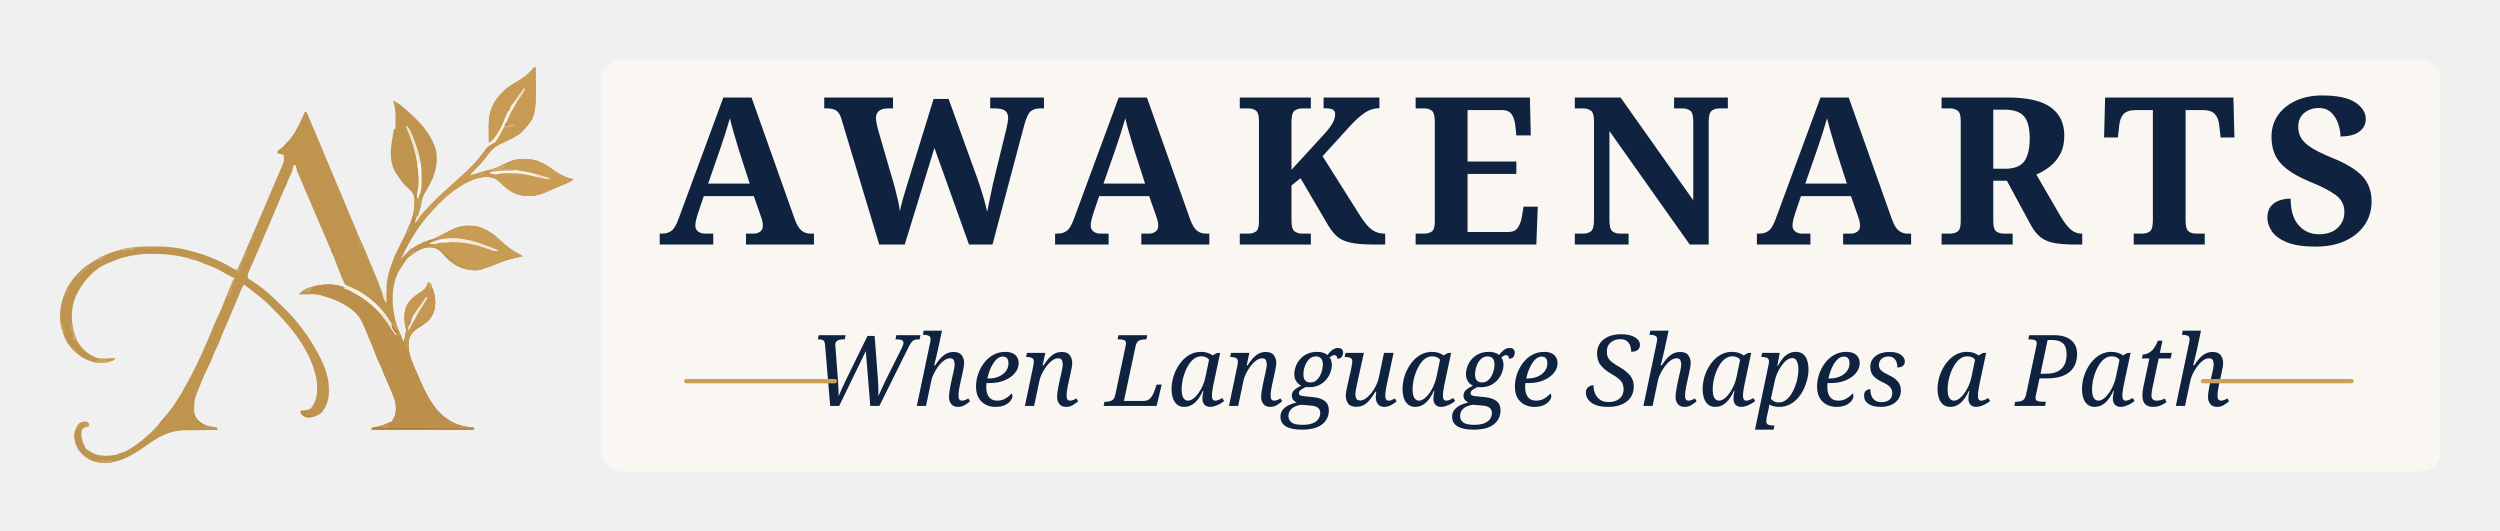
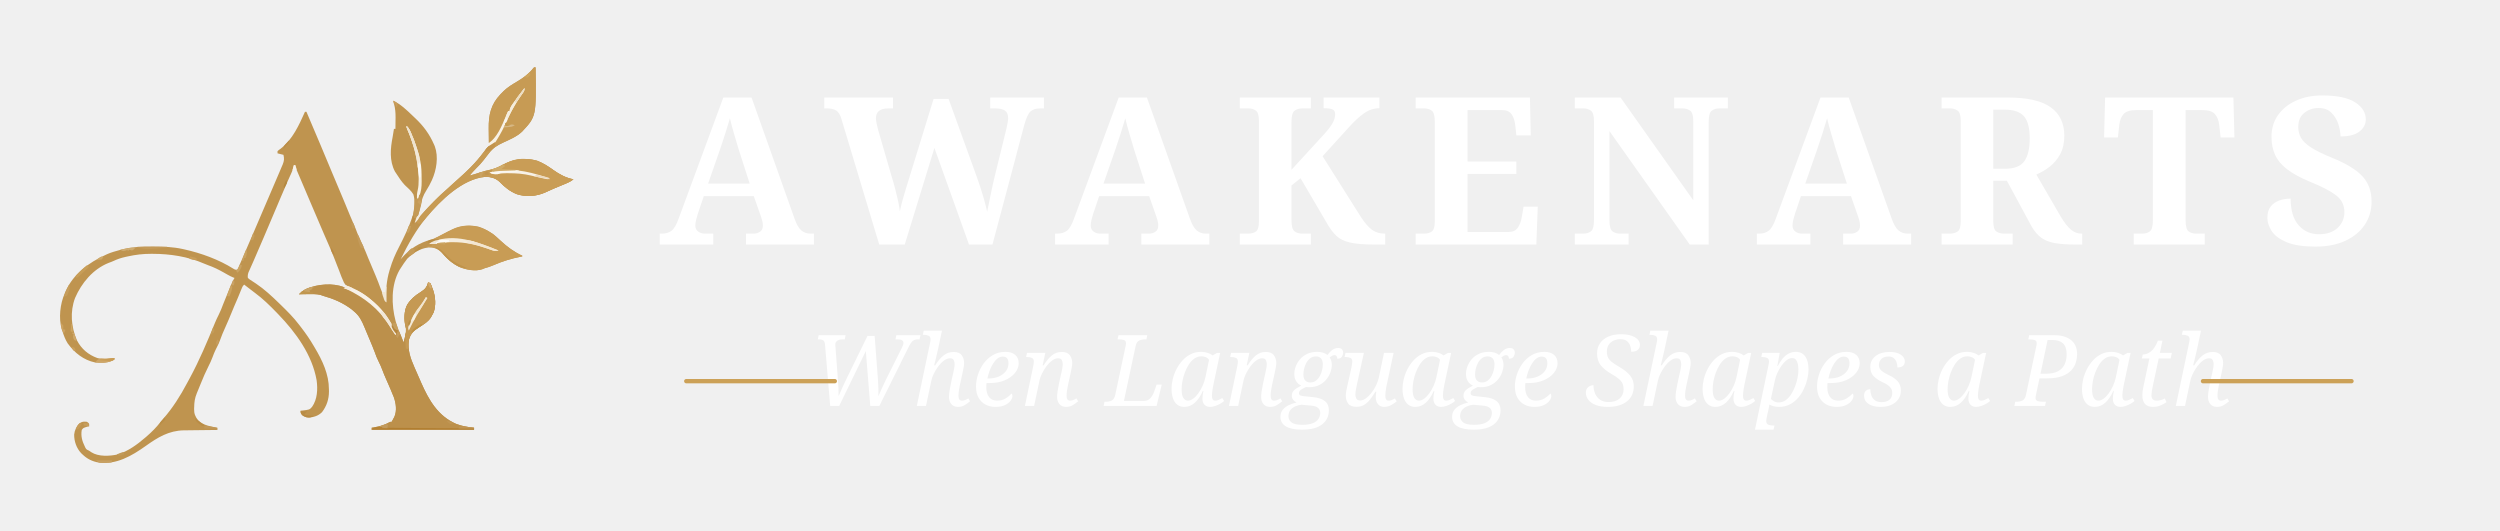
<svg xmlns="http://www.w3.org/2000/svg" viewBox="-139.6 773 1262.6 268">
-   <rect width="929" height="208" x="164" y="803" fill="#faf7f2" rx="10" />
  <path fill="#bf944f" d="M130.147 807h.75c.367 24.776.367 24.776-6.86 32.514-2.702 2.512-6.102 3.92-9.41 5.445-3.137 1.453-5.196 2.739-7.326 5.486q-1.017 1.313-2.037 2.622l-.538.694a39 39 0 0 1-3.845 4.243c-1.182 1.157-2.246 2.418-3.318 3.677a39 39 0 0 0 3.03-.863l.882-.286.934-.302c2.089-.676 4.135-1.276 6.296-1.685 1.928-.409 3.45-1.13 5.15-2.084 5.641-3.15 11.426-4.002 17.72-2.335 3.025 1.113 5.712 2.887 8.31 4.77 3.014 2.169 6.436 3.996 10.112 4.658-1.143.933-2.268 1.505-3.63 2.069l-1.26.527-1.313.54-3.812 1.588a130 130 0 0 0-4.408 1.99c-4.486 1.934-9.512 2.283-14.158.777-3.437-1.386-6.105-3.504-8.64-6.165-2.123-2.017-4.542-2.594-7.387-2.552-11.391 1.076-22.427 11.826-29.428 20.169-5.432 6.653-9.477 13.813-13.23 21.506.196-.235.392-.47.593-.714 3.983-4.631 8.883-7.73 14.787-9.281 2.442-.685 4.516-1.87 6.718-3.113 5.544-3.097 10.608-4.742 17.002-3.498 4.524 1.37 8.091 4.016 11.462 7.243 3.226 3.012 6.828 5.672 10.862 7.49v.375l-.626.119a66 66 0 0 0-14.085 4.38c-1.44.626-2.872 1.086-4.39 1.494l-.935.414c-3.658 1.307-8.469.303-11.932-1.162-3.384-1.73-6.235-4.316-8.647-7.22-1.334-1.478-2.92-2.424-4.929-2.608-4.999-.123-8.922 2.316-12.508 5.707-1.237 1.55-2.306 3.198-3.371 4.869l-.566.873c-4.342 7.602-4.124 17.674-1.948 25.875 1.07 3.662 2.525 7.196 4.012 10.705 1.513-5.992 1.513-5.992.935-8.215-.778-3.238-.718-7.963.938-10.886 1.744-2.742 3.872-4.527 6.6-6.233 2.244-1.448 3.242-2.38 3.886-5.003l1.124.374c.506 1.05.506 1.05.983 2.364l.483 1.307c1.152 3.395 1.46 7.698.196 11.123-.432.87-.432.87-.913 1.686l-.446.816c-1.443 2.21-3.377 3.366-5.57 4.731-2.84 1.8-4.817 3.375-5.594 6.812-.565 5.033.809 9.01 2.809 13.554l.607 1.394q.614 1.407 1.235 2.813.807 1.829 1.603 3.66c3.856 8.767 8.43 16.787 17.588 20.794 2.97 1.143 5.955 1.716 9.116 1.98v1.123H48.125v-1.123l1.098-.18c2.752-.483 5.11-1.05 7.57-2.447.695-.37.695-.37 1.444-.37l.305-.608c.32-.642.664-1.272 1.022-1.894 1.358-3.093.82-6.846-.273-9.95q-.512-1.271-1.053-2.529l-.476-1.18a121 121 0 0 0-2.333-5.35 66 66 0 0 1-1.873-4.542c-.562-1.491-1.163-2.915-1.896-4.33-.814-1.572-1.426-3.162-2.008-4.832a66 66 0 0 0-1.227-3.113q-.827-1.964-1.644-3.933a409 409 0 0 0-1.622-3.858q-.335-.792-.663-1.59c-1.32-3.206-2.596-5.868-5.36-8.096l-1.09-.937c-4.538-3.446-9.224-5.397-14.64-6.928l-1.185-.423c-2.096-.476-4.14-.404-6.282-.373l-1.317.01q-1.6.015-3.2.037c1.019-1.047 1.895-1.803 3.206-2.457l.868-.447c5.548-2.215 12.97-2.901 18.631-.677.942.407 1.85.863 2.762 1.334l1.645.794c3.11 1.54 5.872 3.248 8.468 5.573q.448.384.913.778c5.105 4.435 8.872 9.448 12.195 15.327-1.893-4.432-4.095-8.23-7.116-11.985l-.744-.954c-3.206-3.87-8.612-8.432-13.483-9.861-2.162-.727-3.562-1.382-4.678-3.386-.916-1.904-1.64-3.88-2.373-5.86q-.43-1.1-.865-2.197a584 584 0 0 1-1.747-4.469c-1.047-2.69-2.19-5.334-3.353-7.975a855 855 0 0 1-1.815-4.17l-.384-.886c-1.918-4.428-3.804-8.869-5.693-13.309l-.541-1.27q-1.301-3.054-2.599-6.11a1790 1790 0 0 0-1.931-4.535l-1.441-3.377-.547-1.273-.497-1.17-.443-1.034c-.311-.823-.311-.823-.311-1.572h-.75l-.14.824c-.23 1.032-.553 1.883-.988 2.845l-.476 1.066-.526 1.164-1.145 2.576-.304.684a483 483 0 0 0-3.256 7.578l-1.327 3.136-.36.854a5750 5750 0 0 1-4.978 11.716l-1.693 3.982a929 929 0 0 1-5.152 11.941 478 478 0 0 1-1.582 3.558l-.531 1.202-.452 1.007c-.34 1.008-.436 1.74-.31 2.796.88.775.88.775 2.106 1.544q.678.442 1.352.888l.71.466c4.21 2.838 7.93 6.306 11.562 9.836l.85.825c3.281 3.2 6.496 6.375 9.262 10.036l1.093 1.41c2.337 3.039 4.477 6.128 6.398 9.451l.441.74c3.864 6.476 7.194 13.483 7.166 21.147l.019.996c.003 3.904-1.14 7.33-3.506 10.45-1.871 1.837-3.98 2.511-6.578 2.739-1.441-.13-2.314-.474-3.535-1.24-.749-1.124-.749-1.124-.749-2.248l.904-.071c3.648-.422 3.648-.422 4.925-1.848 2.708-3.839 2.925-8.937 2.305-13.464-2.245-12.826-10.514-24.147-19.37-33.305-.133-.14-.133-.14-.808-.84-3.455-3.57-6.915-6.983-10.92-9.93-.92-.68-1.822-1.38-2.725-2.08q-1.386-1.07-2.775-2.132c-.8.8-1.01 1.297-1.404 2.341-1.147 2.956-2.425 5.856-3.681 8.766a244 244 0 0 0-2.806 6.761c-.576 1.42-1.213 2.812-1.847 4.206-.832 1.846-1.632 3.68-2.294 5.595-.637 1.842-1.495 3.524-2.387 5.255-.565 1.164-1.027 2.332-1.475 3.546a42 42 0 0 1-2.158 4.845c-1.436 2.815-2.651 5.708-3.841 8.634q-.526 1.29-1.057 2.578l-.994 2.425c-.98 2.414-1.246 4.358-1.29 6.94l-.042.931c-.034 2.371.572 3.87 2.055 5.716 2.687 2.617 6.189 3.052 9.738 3.746v1.123l-.752.007q-3.9.037-7.802.091-1.453.02-2.905.032-2.098.02-4.195.053l-1.295.007c-7.659.138-13.203 3.566-19.26 7.875-7.104 5.046-14.7 9.509-23.716 8.415-3.312-.605-5.807-1.796-8.24-4.12l-.652-.62c-2.362-2.492-3.6-6.02-3.55-9.436.227-2.227 1.178-4.052 2.704-5.675 1.384-.922 2.11-.895 3.746-.749.726.492.726.492 1.123 1.124v1.124l-1.24.304c-1.776.572-1.776.572-2.505 1.568-.507 3.002.17 5.565 1.498 8.24l.383.83c.485.884.949 1.01 1.864 1.417l1.077.75c3.658 2.34 9.055 1.99 13.202 1.17 5.305-1.604 10.045-5.074 14.186-8.662l.642-.553c2.498-2.174 4.748-4.422 6.793-7.038a46 46 0 0 1 1.632-1.964c4.67-5.313 8.558-11.494 11.86-17.742.463-.87.937-1.735 1.411-2.599 4.853-8.962 8.855-18.443 12.703-27.875a52 52 0 0 1 1.85-4.003c.92-1.798 1.634-3.648 2.344-5.539.571-1.505 1.19-2.988 1.815-4.472q.607-1.45 1.197-2.906l.354-.87q.346-.852.69-1.705c.477-1.17.949-2.202 1.652-3.257l-.833-.318a23 23 0 0 1-2.69-1.34l-.93-.527-.978-.554c-2.532-1.417-5-2.67-7.743-3.628a35 35 0 0 1-2.296-.916c-8.1-3.513-17.013-4.874-25.775-4.89l-.877-.005c-4.064-.01-7.84.433-11.81 1.316l-1.308.288c-2.022.459-3.865 1.056-5.734 1.952-.861.4-1.733.715-2.626 1.037-7.864 3.149-13.638 10.1-16.924 17.697-2.632 6.92-1.995 14.737.959 21.429 2.239 4.326 5.725 7.261 10.277 8.908 2.812.704 5.782.503 8.614 0v.749c-2.872 1.915-6.406 1.77-9.737 1.498-5.88-1.23-10.376-4.879-13.84-9.64-1.206-1.92-1.965-3.934-2.64-6.09l-.413-1.141c-1.56-5.601-.792-12.694 1.537-17.96l.48-1.174c3.909-8.704 11.678-14.45 20.119-18.302l.961-.452c2.019-.881 4.127-1.453 6.249-2.03q.418-.114.85-.234c5.11-1.331 10.126-1.543 15.371-1.52l1.004.001c4.913.018 9.704.164 14.516 1.239l.872.189c8.52 1.898 17.441 5.13 24.834 9.798.886.5.886.5 2.01.5q4.406-10.144 8.758-20.311l2.634-6.149 1.419-3.31q1.83-4.275 3.67-8.547a1928 1928 0 0 0 3.513-8.204q.57-1.34 1.146-2.675.674-1.57 1.331-3.145l.378-.864c.75-1.832.804-2.969.371-4.847l-2.996-.75v-1.123c.674-.581.674-.581 1.615-1.24 5.97-4.63 9.233-11.875 12.242-18.61h.75c2.44 5.65 4.848 11.311 7.21 16.994q2.954 7.112 5.945 14.209l.752 1.784 1.11 2.636a6687 6687 0 0 1 3.488 8.29l.618 1.47c.9 2.14 1.796 4.28 2.652 6.438.63 1.588 1.31 3.15 2.007 4.71.758 1.706 1.472 3.406 2.083 5.173.637 1.818 1.475 3.48 2.356 5.192 1.097 2.254 2.007 4.587 2.944 6.912.355.87.725 1.732 1.097 2.595.734 1.712 1.452 3.432 2.171 5.15.16.383.322.766.488 1.16a134 134 0 0 1 2.576 6.652 37 37 0 0 0 1.337 3.12c.54 1.134.954 2.174 1.24 3.394l.01-.758c.091-5.175.348-10.01 1.863-14.972l.241-.825c1.153-3.9 2.68-7.45 4.56-11.048 2.58-5.017 5.04-10.103 6.81-15.467q.146-.433.3-.878c.86-3.044 1.065-7.162.16-10.205-1.07-1.85-2.817-3.254-4.342-4.727-1.7-1.798-3.025-3.832-4.358-5.913l-.606-.909c-2.89-5.38-2.32-11.73-1.175-17.49.264-1.357.474-2.703.657-4.073h.75q.03-2.235.046-4.471l.02-1.268c.013-2.445-.158-4.64-.816-6.995l-.374-1.498c3.793 1.77 6.888 4.786 9.877 7.655q.6.577 1.209 1.147c4.116 3.864 7.246 8.071 9.513 13.295l.386.877c1.996 5.407.872 12.053-1.448 17.177-.865 1.806-1.765 3.59-2.865 5.265-1.584 2.444-2.28 4.74-2.862 7.58-.624 2.941-1.355 5.672-2.575 8.427.169-.219.338-.437.51-.662 3.039-3.872 6.393-7.395 9.86-10.878l.795-.8a87 87 0 0 1 4.605-4.272 120 120 0 0 0 3.144-2.864 138 138 0 0 1 3.9-3.517c1.56-1.36 3.04-2.79 4.504-4.254l.792-.794c2.314-2.341 4.386-4.797 6.36-7.434 2.097-2.747 2.097-2.747 3.71-3.547 2.442-1.369 3.605-4.288 4.891-6.67l.454-.823c2.777-5.042 2.777-5.042 3.666-7.44 1.801-4.779 4.827-9.027 7.865-13.086-1.49 1.36-2.591 2.946-3.745 4.588l-.59.824a35.4 35.4 0 0 0-3.155 5.45h-.75l-.266.886c-1.85 5.216-4.518 11.473-8.722 15.218h-.75a654 654 0 0 1-.06-5.353q-.009-.908-.024-1.816c-.109-6.898 1.046-12.273 5.958-17.427l.868-.872.729-.755c2.07-1.997 4.457-3.394 6.912-4.862 3.088-1.85 5.669-3.729 7.936-6.554z" />
  <path fill="#bc904b" d="m76.59 915.614 1.123.374c.506 1.05.506 1.05.983 2.364l.483 1.307c1.152 3.395 1.46 7.698.196 11.123-.432.87-.432.87-.913 1.686l-.446.816c-1.443 2.21-3.377 3.366-5.57 4.731-2.84 1.8-4.817 3.375-5.594 6.812-.565 5.033.809 9.01 2.809 13.554l.607 1.394q.615 1.407 1.235 2.813.807 1.828 1.603 3.66c3.856 8.767 8.43 16.787 17.588 20.794 2.97 1.143 5.955 1.716 9.116 1.98v1.123H48.125v-1.123c.362-.06.725-.12 1.098-.18 2.752-.483 5.11-1.05 7.57-2.447.695-.37.695-.37 1.444-.37l.305-.608c.32-.642.664-1.272 1.022-1.894 1.358-3.093.82-6.846-.273-9.95q-.512-1.271-1.054-2.529l-.475-1.18a121 121 0 0 0-2.333-5.35 66 66 0 0 1-1.873-4.542c-.562-1.491-1.163-2.915-1.896-4.33-.814-1.572-1.426-3.162-2.008-4.832a66 66 0 0 0-1.227-3.113q-.827-1.964-1.644-3.933a409 409 0 0 0-1.622-3.858q-.335-.792-.663-1.59c-1.32-3.206-2.596-5.868-5.36-8.096l-1.09-.937c-4.538-3.446-9.224-5.397-14.64-6.928l-1.185-.423c-2.096-.476-4.14-.404-6.282-.373l-1.317.01q-1.6.015-3.2.037c1.019-1.047 1.895-1.803 3.206-2.457l.868-.447c5.548-2.215 12.97-2.901 18.631-.677.942.407 1.85.863 2.762 1.334l1.645.794c3.11 1.54 5.872 3.248 8.468 5.573q.448.384.913.778c5.105 4.435 8.872 9.448 12.195 15.327l-.423-.767-.536-1.012-.54-1c-.403-1.044-.398-1.442.001-2.465l.445 1.264c.31.736.31.736.679 1.358l.913.351c1.32.548 1.545 1.289 2.115 2.555a93 93 0 0 1 1.466 3.836c1.513-5.992 1.513-5.992.935-8.215-.778-3.238-.718-7.963.938-10.886 1.744-2.742 3.872-4.527 6.6-6.233 2.244-1.448 3.242-2.38 3.886-5.003" />
  <path fill="#c79b54" d="M130.147 807h.75c.367 24.776.367 24.776-6.86 32.514-2.702 2.512-6.102 3.92-9.41 5.445-3.137 1.453-5.196 2.739-7.326 5.486q-1.017 1.313-2.037 2.622l-.538.694a39 39 0 0 1-3.845 4.243c-1.182 1.157-2.246 2.418-3.318 3.677a39 39 0 0 0 3.03-.863l.882-.286.934-.302c2.089-.676 4.135-1.276 6.296-1.685 1.928-.409 3.45-1.13 5.15-2.084 5.641-3.15 11.426-4.002 17.72-2.335 3.025 1.113 5.712 2.887 8.31 4.77 3.014 2.169 6.436 3.996 10.112 4.658-1.143.933-2.268 1.505-3.63 2.069l-1.26.527-1.313.54-3.812 1.588a130 130 0 0 0-4.408 1.99c-4.486 1.934-9.512 2.283-14.158.777-3.437-1.386-6.105-3.504-8.64-6.165-2.123-2.017-4.542-2.594-7.387-2.552-11.569 1.093-22.632 12.052-29.674 20.54l-.504.614c-1.993 2.399-1.993 2.399-3.49 2.544l-.75-.75c.07-1.556 1.178-2.603 2.154-3.721l.58-.67c3.813-4.323 7.94-8.487 12.313-12.245 1.064-.92 2.09-1.88 3.118-2.839a138 138 0 0 1 3.9-3.517c1.56-1.36 3.04-2.79 4.504-4.254l.792-.794c2.314-2.341 4.386-4.797 6.36-7.434 2.097-2.747 2.097-2.747 3.71-3.547 2.442-1.369 3.605-4.288 4.891-6.67l.454-.823c2.777-5.042 2.777-5.042 3.666-7.44 1.801-4.779 4.827-9.027 7.865-13.086-1.49 1.36-2.591 2.946-3.745 4.588l-.59.824a35.4 35.4 0 0 0-3.155 5.45h-.75l-.266.886c-1.85 5.216-4.518 11.473-8.722 15.218h-.75a654 654 0 0 1-.06-5.353q-.009-.908-.024-1.816c-.109-6.898 1.046-12.273 5.958-17.427l.868-.872.729-.755c2.07-1.997 4.457-3.394 6.912-4.862 3.088-1.85 5.669-3.729 7.936-6.554z" />
  <path fill="#c89c55" d="M109.548 891.27c1.305 1.067 2.528 2.205 3.745 3.37 3.226 3.012 6.828 5.672 10.862 7.49v.375l-.626.119a66 66 0 0 0-14.085 4.38c-1.44.626-2.872 1.086-4.39 1.494l-.935.414c-3.658 1.307-8.469.303-11.932-1.162-3.059-1.564-5.826-3.87-8.037-6.485-2.295-2.71-4.502-3.207-7.935-3.629v-.374h2.247v-.75h-1.498v-.748l4.12-1.498-1.498-.75c2.247-1.123 2.247-1.123 2.953-1.474a277 277 0 0 0 3.867-1.962l.789-.405q.75-.385 1.498-.778c6.966-3.555 14.626-1.924 20.855 2.372" />
  <path fill="#c99d56" d="m138.991 858.248.894.648c3.014 2.169 6.436 3.996 10.112 4.658-1.143.933-2.268 1.505-3.63 2.069l-1.26.527-1.313.54a1923 1923 0 0 0-3.812 1.588 130 130 0 0 0-4.408 1.99c-4.486 1.934-9.512 2.283-14.158.777-3.448-1.39-6.091-3.519-8.65-6.167-2.133-2.055-4.497-2.432-7.338-2.822v-.375l3.746-.749-1.498-.749 1.498-.374v-.75l-.75-.374.69-.222c2.536-.865 4.88-1.956 7.237-3.217 7.554-3.944 16.004-1.65 22.64 3.002" />
  <path fill="#c59953" d="m76.59 915.614 1.123.374c.506 1.05.506 1.05.983 2.364l.483 1.307c1.152 3.395 1.46 7.698.196 11.123-.432.87-.432.87-.913 1.686l-.446.816c-1.443 2.21-3.377 3.367-5.57 4.731-2.86 1.805-4.732 3.397-5.594 6.812a28.6 28.6 0 0 0-.375 4.494l-1.123-.374q-.11-1.755-.21-3.511l-.065-1.01-.055-.965-.053-.892c.008-.738.008-.738.383-1.487.084-2.284.084-2.284-.186-3.362-.802-3.215-.71-7.967.935-10.87 1.744-2.742 3.872-4.527 6.6-6.233 2.244-1.448 3.242-2.38 3.886-5.003" />
  <path fill="#f7f1e8" d="M35.017 917.112c5.12 1.743 9.368 4.356 13.483 7.865l.875.723c4.848 4.12 8.715 9.864 11.11 15.756l-.375.75c-1.082-1.607-2.158-3.212-3.16-4.87-5.266-8.459-12.714-14.139-21.559-18.352q-.75-.371-1.498-.749h1.124z" />
  <path fill="#f5edde" d="M112.17 899.509c-1.338.476-2.108.268-3.426-.205l-1.134-.396-1.199-.429c-5.724-1.979-11.157-3.164-17.228-3.16h-1.05c-2.116.015-4.09.181-6.16.652-1.537.289-3.077.228-4.634.167.913-.914 1.655-1.117 2.879-1.521l1.151-.388c10.54-2.937 21.157 1.427 30.8 5.28" />
  <path fill="#f7f2e6" d="M65.728 836.588c1.591 1.4 2.16 3.347 2.95 5.267l.504 1.22c1.373 3.388 2.504 6.795 3.288 10.367l.208.907c.615 2.959.665 5.863.658 8.877l.018 1.482c.001 2.714-.19 4.96-1.259 7.46l-.374 1.124h-.75c-.063-1.487-.001-2.741.37-4.184.41-1.783.51-3.472.496-5.296l-.005-.979c-.153-8.643-2.442-16.956-5.859-24.842-.245-.654-.245-.654-.245-1.403" />
  <path fill="#f8f2e7" d="M125.278 817.487c0 1.255-.164 1.494-.864 2.484l-.563.812-.61.87c-1.584 2.318-3.05 4.652-4.353 7.14l-.405.773c-.803 1.564-1.506 3.156-2.193 4.775-1.408 3.062-2.951 6.054-4.729 8.918l-.787 1.272c-.938 1.151-1.736 1.613-3.099 2.17l-.374-1.499 1.025-.787c4.26-3.567 6.439-10.405 8.713-15.318h.749l.082-.782c.376-1.402 1.122-2.405 1.978-3.548.082-.114.082-.114.501-.686q.775-1.053 1.559-2.1l.506-.681a506 506 0 0 1 2.864-3.813" />
  <path fill="#f7f1e7" d="M116.664 858.849h1.48c4.917.06 9.544 1.088 14.25 2.458l1.064.31c1.55.458 3.069.919 4.554 1.562-.936.469-1.263.33-2.273.11l-.925-.198-.968-.216-.943-.202c-1.45-.315-2.892-.647-4.33-1.017-3.79-.931-7.53-1.165-11.417-1.168l-1.086-.001c-1.503.012-2.819.067-4.275.445-1.645.089-2.685.047-4.12-.749 3-1.126 5.802-1.34 8.99-1.334" />
  <path fill="#c49a56" d="M72.095 871.42h.75c1.066 2.207.524 3.877-.071 6.132l-.252 1.03a47 47 0 0 1-1.925 5.946l-.375-1.124-1.123.375c-.047-2.765-.047-2.765.176-3.862.246-1.248.326-2.477.409-3.746l.095-1.423.069-1.082 1.873-.374z" />
  <path fill="#b17e30" d="M53.369 988.647v.375l46.441.374v.375H48.5v-.375c1.699-.544 3.064-.837 4.869-.749" />
  <path fill="#f2e8d7" d="M65.728 836.588c1.591 1.4 2.16 3.347 2.95 5.267l.502 1.216c.988 2.442 1.89 4.887 2.611 7.421l.236.81c.421 1.593.454 2.79.068 4.387l-.21 1.077-.164.796h-.375l-.098-.884c-.826-6.574-2.644-12.616-5.275-18.687-.245-.654-.245-.654-.245-1.403" />
  <path fill="#f2e9d7" d="m75.466 923.104.749.375-.783 1.264c-3.06 4.961-6.063 9.952-8.58 15.215-.49-1.116-.347-1.584.03-2.77q.316-.75.648-1.49c.06-.132.06-.132.355-.8 1.2-2.59 2.797-4.794 4.51-7.06 1.112-1.518 2.084-3.133 3.07-4.734" />
  <path fill="#f4eddd" d="M125.278 817.487c0 1.255-.164 1.494-.864 2.484l-.563.812-.61.87c-2.213 3.233-4.074 6.567-5.828 10.066l-.465.928-.284.57-1.123-.374c.415-1.306.847-2.538 1.498-3.746h.749l.082-.782c.376-1.402 1.122-2.405 1.978-3.548l.501-.686q.775-1.053 1.559-2.1l.506-.681a506 506 0 0 1 2.864-3.813" />
  <path fill="#faf7f1" d="m117.273 858.99 1.572.015q1.906.02 3.812.055c-1.114.636-1.94.847-3.218.877l-.983.034-1.02.025c-3.85.095-3.85.095-5.64.937-1.654.115-2.68.044-4.12-.75 3.17-1.257 6.243-1.257 9.597-1.194" />
  <path fill="#f1e7d7" d="M52.994 930.22c1.543.515 2.053 1.572 2.903 2.88l.496.755c1.557 2.413 3.032 4.926 4.092 7.601l-.375.75c-1.082-1.607-2.158-3.212-3.16-4.87-.889-1.445-1.922-2.746-3-4.053-.616-.864-.977-1.692-1.33-2.688z" />
  <path fill="#f3e6d0" d="M95.316 894.266c2.318.195 4.34.588 6.531 1.357l.86.295c3.19 1.104 6.33 2.339 9.463 3.59-1.338.477-2.108.27-3.426-.204l-1.135-.396-1.198-.429c-3.303-1.147-6.517-2.131-9.971-2.715l.374-.75z" />
  <path fill="#cea667" d="M-81.837 953.816v.749c-2.926 1.95-6.369 1.577-9.738 1.498 1.026-1.24 1.536-1.828 3.163-2.042l1.379.076c1.843.085 3.39-.281 5.196-.281" />
  <path fill="#c0934b" d="M80.335 897.636c1.526.515 2.498 1.203 3.675 2.294l.999.915c.944.911.944.911 1.641 1.694 2.3 2.574 5.21 3.788 8.291 5.21q.752.37 1.499.749c-4.781-.228-8.42-2.963-11.614-6.436q-.632-.75-1.256-1.507c-.954-1.044-2.066-1.757-3.235-2.544z" />
  <path fill="#d0ab69" d="m114.417 856.063 1.124.75-1.873 1.498 7.116.374v.375l-.824.028-3.717.136-1.296.044-1.258.048-1.154.041c-1.14.08-2.238.246-3.361.452v-.75l-.75-.374.836-.288c.365-.13.73-.258 1.108-.39l1.092-.383c1.066-.43 1.99-.944 2.957-1.56" />
  <path fill="#fcfbf8" d="m87.076 894.266.375.749c-3.397.662-6.635 1.289-10.112 1.123 2.561-2.562 6.413-1.981 9.737-1.872" />
  <path fill="#c3944c" d="M110.297 844.828c.375 1.123.375 1.123.164 1.825-.781 1.155-1.658 1.84-2.786 2.669h-1.123l-1.124.749c0-1.538.437-1.883 1.498-2.996a55 55 0 0 1 3.371-2.247" />
  <path fill="#c49a58" d="M-70.226 897.636h14.98v.375c-10.018 1.049-10.018 1.049-14.98 0z" />
  <path fill="#c59b58" d="m68.35 898.385 1.498.75v1.498c-1.124.842-1.124.842-2.247 1.498l-1.498-1.124c.521-1.261 1.115-1.867 2.247-2.622" />
  <path fill="#c79d57" d="m-95.694 907 .749.374v.75c-.59.58-.59.58-1.382 1.24a44 44 0 0 0-2.668 2.434c-.82.82-.82.82-1.943 1.569l-.374-1.124 1.756-1.78.987-1A34 34 0 0 1-95.694 907" />
  <path fill="#eee3ce" d="M65.728 836.588c1.516 1.35 2.096 3.13 2.88 4.962q.231.52.471 1.055c.845 1.961 1.347 3.456 1.143 5.593-.782-.782-.938-1.151-1.26-2.178l-.278-.863-.287-.914c-.766-2.377-1.616-4.639-2.669-6.906z" />
  <path fill="#f0e7d6" d="M55.241 917.86h.375v7.866c-1.096-.548-1.146-1.274-1.545-2.411-.132-.37-.265-.74-.4-1.122-.302-.961-.302-.961-.302-1.71h1.498z" />
  <path fill="#b98c44" d="M12.17 980.782h3.371l-1.498 1.498c.962.481 1.785.498 2.856.585l1.138.095.875.07c-1.402.934-2.083.889-3.745.748-1.427-.511-2.066-.768-2.763-2.13z" />
  <path fill="#f1e5cf" d="m75.466 923.104.749.375q-.98 1.628-1.966 3.254l-.558.926c-.948 1.562-1.903 3.041-3.094 4.434-.297-.601-.297-.601-.375-1.498a23 23 0 0 1 1.756-2.364c1.352-1.64 2.474-3.254 3.488-5.127" />
  <path fill="#fbfaf6" d="M72.095 854.94c.962 1.439.834 2.926.796 4.588l-.01.846q-.015 1.027-.037 2.056l-.749.375c-.912-6.041-.912-6.041 0-7.865" />
  <path fill="#c69e5d" d="M60.11 935.838c.735 1.313 1.108 2.672 1.498 4.12-2.09-.546-2.09-.546-2.785-1.451-.248-.937-.233-1.41.164-2.294z" />
  <path fill="#c7a062" d="M-91.2 1005.5h8.24l-.375 1.125q-1.545.044-3.09.07l-.882.028-.856.011-.784.018c-.755-.127-.755-.127-2.253-1.251" />
  <path fill="#c49b5b" d="M40.635 890.895c.831.832 1.062 1.436 1.474 2.528.438 1.14.888 2.19 1.451 3.277l.445.936-.374.75-1.124-.375a27 27 0 0 1-1.006-2.739l-.256-.769c-.41-1.275-.61-2.255-.61-3.608" />
  <path fill="#c69d5b" d="M-104.683 916.737c.512 1.39.234 2.259-.258 3.629l-.378 1.104c-.488.885-.488.885-1.291 1.197l-.695.063c.617-2.13 1.607-4.033 2.622-5.993" />
  <path fill="#cba361" d="m-23.036 917.112.75.749c-.126 1.804-.753 3.248-1.499 4.869l-1.123-.375c.578-1.768 1.153-3.527 1.872-5.243" />
  <path fill="#c8a365" d="M19.286 918.235h-1.123v.75l-1.498.749.374.749h-2.996v-1.124q.886-.394 1.779-.772l1-.435c1.024-.308 1.479-.282 2.464.083" />
  <path fill="#b98d45" d="M82.207 893.891c-1.623 1.082-3.26 1.962-5.243 1.756l-.75-.258c.375-.749.375-.749 1.101-1.17 1.633-.467 3.206-.387 4.892-.328" />
  <path fill="#c29959" d="m-36.144 987.898.74.15c1.747.354 3.492.696 5.252.974v.374h-6.367z" />
  <path fill="#ceab70" d="M-71.35 898.385c-.655.585-.655.585-1.498 1.124-.796-.164-.796-.164-1.498-.375l-.75.75v-.75l-1.03.422c-1.216.327-1.216.327-2.041-.026q-.333-.194-.673-.396 1.45-.297 2.902-.585l.828-.172c1.388-.271 2.41-.403 3.76.008" />
  <path fill="#ecddc2" d="M125.278 817.487c0 1.258-.185 1.537-.875 2.544l-.552.808-.586.838-.576.85c-1.067 1.543-1.067 1.543-1.53 2.076h-.75c.518-1.499 1.214-2.552 2.224-3.769.907-1.1 1.8-2.2 2.645-3.347" />
  <path fill="#c19553" d="m96.908 988.624.845.113q1.03.139 2.057.284v.375h-7.865c.375-.75.375-.75 1.056-.991 1.318-.214 2.597.033 3.907.219" />
  <path fill="#f4ecdf" d="m35.017 917.112 2.996 1.123-.375 1.499-3.745-1.124 1.124-.375z" />
  <path fill="#c9a261" d="M-15.17 898.76c.55 1.652.163 2.882-.375 4.494h-.749l-.375 1.498h-.749c.655-2.047 1.37-4.029 2.248-5.992" />
  <path fill="#c29a5d" d="m56.365 987.523-.375 1.873h-3.745v-1.123q.817-.298 1.639-.585c.304-.11.608-.218.921-.33.81-.209.81-.209 1.56.165" />
  <path fill="#c99c54" d="M-81.837 953.816v.749c-1.17.78-1.325.838-2.626.74l-.86-.059-.891-.073c-.299-.02-.597-.042-.905-.064q-1.104-.08-2.208-.17v-.374l1.025-.07c.221-.014.221-.014 1.339-.094l1.33-.092c1.361-.137 2.407-.493 3.796-.493" />
  <path fill="#bd8d44" d="m69.099 881.531.14.726.234.773.75.374c-.281 1.78-.281 1.78-1.124 2.622l-.75-.375.165-1.638.092-.922c.118-.81.118-.81.493-1.56" />
  <path fill="#b68335" d="M53.369 988.647v.375l3.37.374v.375H48.5v-.375c1.7-.544 3.065-.837 4.87-.749" />
  <path fill="#c1974f" d="M12.92 920.108c1.048.014 1.888.09 2.902.281l.791.129c.643.105 1.284.221 1.924.34v.374l-7.116.374z" />
  <path fill="#b5863d" d="M58.237 936.587c.75 1.124.75 1.124 1.054 1.896.6.98 1.247 1.137 2.317 1.475l-.749 1.873c-1.25-1.121-1.975-2.194-2.622-3.745z" />
  <path fill="#bd9042" d="m73.219 936.587.749.375c-1.983 1.395-3.967 2.787-5.993 4.12.906-2.306 3.137-3.421 5.244-4.495" />
  <path fill="#c9a364" d="m-18.541 906.625 1.123.375c-.452 1.66-.942 2.614-2.247 3.745l-.749-1.124.515-.445c.712-.794 1.007-1.551 1.358-2.551" />
  <path fill="#ecdabe" d="m132.131 861.414 1.012.267c.381.085.761.17 1.153.256l1.188.283 1.2.28.954.305.374.75-7.865-1.499c1.124-.75 1.124-.75 1.984-.642" />
  <path fill="#d6b783" d="M120.41 836.213c-1.275.85-1.935.886-3.442.984l-1.233.085-.943.055.374-1.124q.994-.109 1.99-.21l1.119-.119c1.01-.045 1.01-.045 2.134.33" />
  <path fill="#ba8d46" d="m-41.013 984.153.494.439c1.4 1.224 2.805 2.31 4.375 3.306-1.124.375-1.124.375-1.767.054-2.339-1.749-2.339-1.749-3.102-3.05z" />
  <path fill="#c99e5a" d="m-43.635 902.505 1.452.328.816.184c.729.237.729.237 1.478.986-1.608.473-2.576.236-4.12-.374z" />
  <path fill="#eee4d3" d="m82.582 894.64-1.873.75v.748h-3.37c.757-.757 1.22-1.002 2.2-1.381l.77-.309c.891-.21 1.413-.095 2.273.192" />
  <path fill="#c69b58" d="m-99.44 986.774 1.124.375q-.427.66-.866 1.31l-.487.738-.52.574h-1.123c.444-1.264.852-2.115 1.872-2.997" />
  <path fill="#cfa86a" d="M-102.81 940.707c.88.88 1.022 1.482 1.357 2.669l.296 1.033.22.793c-1.124-.375-1.124-.375-1.593-1.264-.28-.984-.28-.984.094-2.107l-.749-.375z" />
  <path fill="#cda361" d="M-108.803 936.213c.562.445.562.445 1.124 1.123.07 1.007.07 1.007 0 1.873l1.123.375-.749 1.872c-1.118-1.676-1.498-3.235-1.498-5.243" />
  <path fill="#f7f1e4" d="M69.848 931.344h.749c-.209 1.252-.506 2.26-1.124 3.37H68.35c.396-1.274.752-2.252 1.498-3.37" />
  <path fill="#f2e8d8" d="M95.316 894.266q.808.08 1.615.164l.909.092c.847.118.847.118 1.97.493v.749h-3.37l.374-.75z" />
  <path fill="#c7a05f" d="M66.852 887.15h1.123c-.208 1.252-.506 2.259-1.123 3.37h-1.124z" />
  <path fill="#caa261" d="m104.68 859.809-1.124 2.247.749.374h-2.247l.749-.374-.375-1.873c1.124-.374 1.124-.374 2.247-.374" />
  <path fill="#ba8e46" d="m-56.369 983.778.375 1.124-2.996 2.996c0-1.415.373-1.67 1.31-2.692l.738-.812z" />
  <path fill="#c79f5e" d="M-97.567 986.774h2.622l.374 1.499-2.621-.375z" />
  <path fill="#f3ecde" d="M72.47 881.906c-.522 1.661-1.35 2.575-2.622 3.745q.252-.832.515-1.662c.095-.308.19-.617.29-.935.416-1.01.736-1.148 1.817-1.148" />
  <path fill="#bb8d47" d="M6.552 843.704c0 1.483-.505 1.809-1.498 2.88l-.842.917-.656.697c0-1.483.505-1.808 1.498-2.88l.843-.916z" />
  <path fill="#c49a5b" d="M61.234 940.333h.749c.234.678.234.678.374 1.498l-.749 1.123-.374.75-.75-.75c.123-.98.308-1.738.75-2.621" />
  <path fill="#cea662" d="M-103.56 936.587h.375l.375 4.12-1.124-.374z" />
  <path fill="#c19a59" d="M-76.968 1001.381v1.124c-1.24.421-1.24.421-2.622.749l-1.123-.75q.725-.282 1.451-.561l.817-.316c.728-.246.728-.246 1.477-.246" />
  <path fill="#c69e5c" d="m-11.8 890.895.75 1.123c-.328 1.194-.328 1.194-.75 2.248h-1.123z" />
  <path fill="#c29a58" d="M37.638 885.651h1.124c.547.992.749 1.459.749 2.622h-1.124z" />
  <path fill="#f8f3eb" d="M8.8 856.438h.749l.749 2.247-2.248.375z" />
  <path fill="#c49d5a" d="M-32.024 938.46c.749 1.124.749 1.124.608 1.943l-.234.679h-.749v.749h-.749z" />
  <path fill="#ba8a44" d="M27.526 898.01c1.233 1.353 1.703 2.295 1.873 4.12-1.023-.882-1.457-1.715-1.873-2.996z" />
  <path fill="#bb8f45" d="m71.72 897.636 1.873.375c-1.314 1.16-2.431 1.776-4.12 2.247.612-.64 1.075-1.1 1.873-1.498z" />
  <path fill="#cba160" d="m72.095 873.666.375.75h.749l-.375 2.247-1.498-1.499z" />
  <path fill="#b48941" d="M5.054 863.929c.375 1.123.375 1.123.084 1.888l-.435.804-.432.811-.34.616c-.375-.749-.375-.749-.179-1.464l.32-.806.312-.81c.296-.665.296-.665.67-1.04" />
  <path fill="#ca9e5b" d="M58.987 823.854c.924.431 1.516.767 2.247 1.498-.14.983-.14.983-.375 1.873-.749-1.124-.749-1.124-.749-1.873h-.749z" />
  <path fill="#cda45b" d="m127.9 809.622.375 1.123c-.656.773-.656.773-1.499 1.498l-1.498-.374z" />
  <path fill="#cba462" d="M85.204 895.39v1.123l-4.12-.375v-.374c1.395-.26 2.7-.416 4.12-.375" />
  <path fill="#d3a969" d="m76.59 915.614 1.123.374c.445 1.334.445 1.334.75 2.622h-.75c-.765-1.088-1.124-1.648-1.124-2.996" />
  <path fill="#cda869" d="m-88.204 902.505.75.375-.75 1.123c-1.357.258-1.357.258-2.621.375.792-.872 1.516-1.445 2.621-1.873" />
  <path fill="#c29550" d="m106.177 859.434.75.375c.233.772.233.772.374 1.498h-1.873l-.374-.75z" />
  <path fill="#f9f5ec" d="m116.29 832.468.374 1.124-.749 1.123h-1.123c.655-1.826.655-1.826 1.498-2.247" />
  <path fill="#c09654" d="M85.953 985.65c2.528.282 2.528.282 3.37 1.124-.632.281-.632.281-1.498.375-1.03-.726-1.03-.726-1.872-1.498" />
  <path fill="#cba05b" d="M-103.56 948.198c.703.093.703.093 1.499.374.468.773.468.773.749 1.498h-1.124c-.632-.936-.632-.936-1.123-1.872" />
  <path fill="#c59c5d" d="m-29.777 944.453.749.749c-.137 1.099-.324 1.447-1.124 2.247-.348-.976-.43-1.364-.023-2.341z" />
  <path fill="#b98d43" d="M67.6 934.34c.375 1.124.375 1.124-.163 2.318l-.585 1.053c-.258-.632-.258-.632-.375-1.498.539-1.03.539-1.03 1.124-1.873" />
  <path fill="#c9a165" d="m-21.912 914.49.75.75c-.141.982-.141.982-.375 1.872h-1.124z" />
  <path fill="#c2974d" d="M115.54 835.09h.75v.749h2.247c-1.21.806-1.605.824-2.996.749z" />
-   <text x="628.25" y="896.5" fill="#0f2340" font-family="'Cormorant Garamond',Georgia,serif" font-size="104" font-weight="600" letter-spacing=".12em" text-anchor="middle" textLength="876.5">AWAKENARTS</text>
-   <text x="628" y="978" fill="#0f2340" font-family="'Cormorant Garamond',Georgia,serif" font-size="50" font-style="italic" font-weight="400" text-anchor="middle" textLength="632">When Language Shapes a Path</text>
-   <path stroke="#cca157" stroke-linecap="round" stroke-width="2.2" d="M207 965.5h75M973 965.5h75" />
+   <text x="628.25" y="896.5" fill="#fff" font-family="'Cormorant Garamond',Georgia,serif" font-size="104" font-weight="600" letter-spacing=".12em" text-anchor="middle" textLength="876.5">AWAKENARTS</text>
+   <text x="628" y="978" fill="#fff" font-family="'Cormorant Garamond',Georgia,serif" font-size="50" font-style="italic" font-weight="400" text-anchor="middle" textLength="632">When Language Shapes a Path</text>
+   <path stroke="#cca157" stroke-linecap="round" stroke-width="2.2" d="M207 965.5h75m691 0h75" />
</svg>
